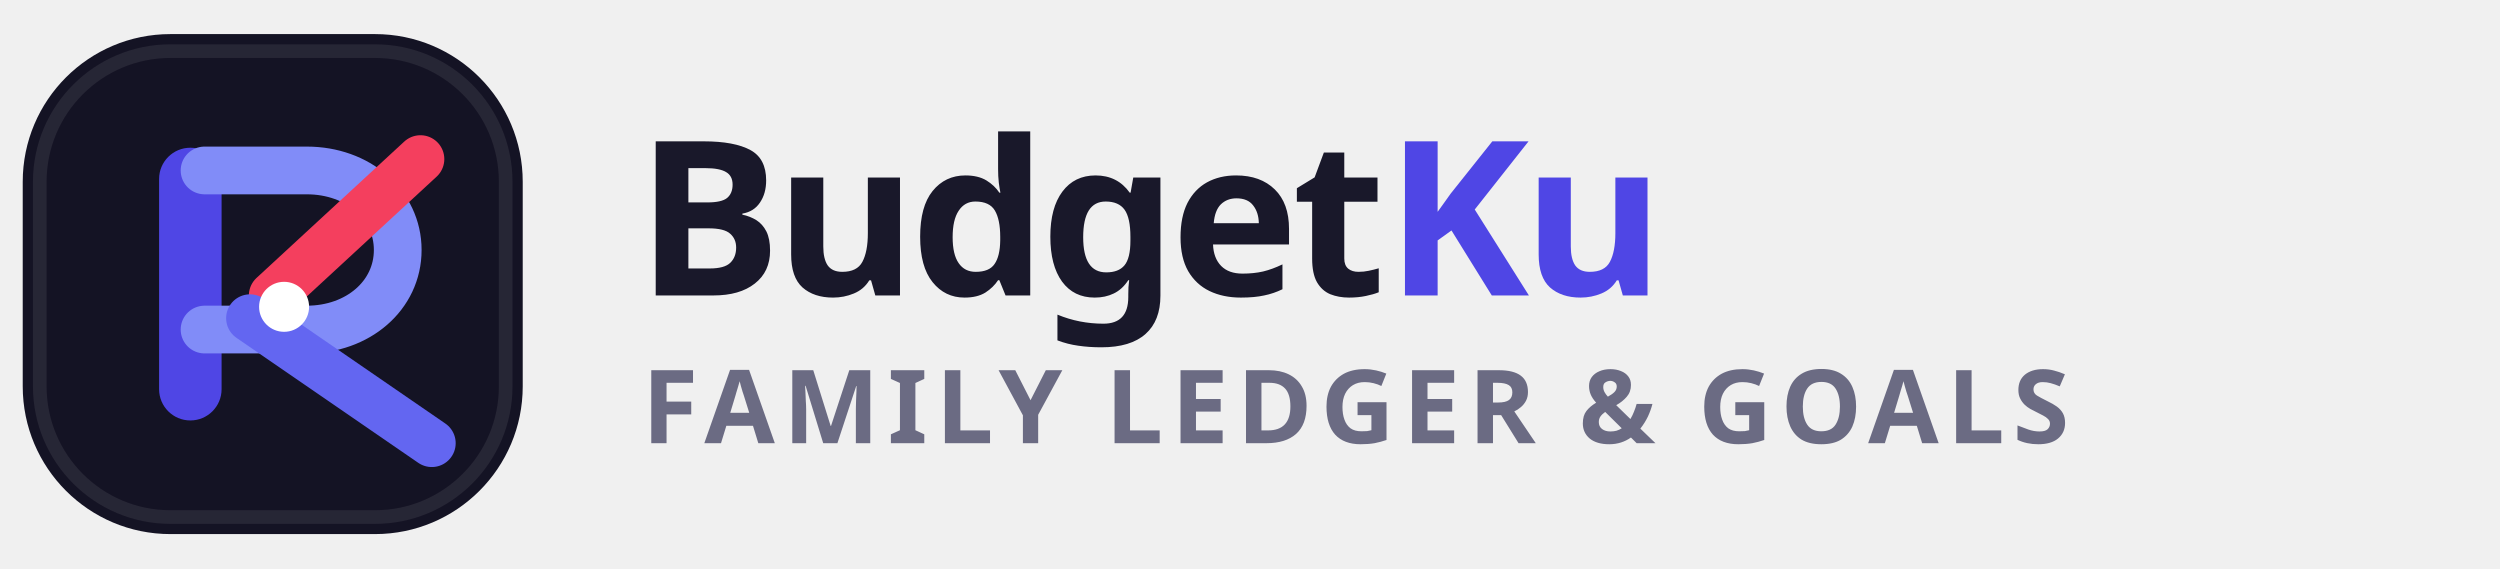
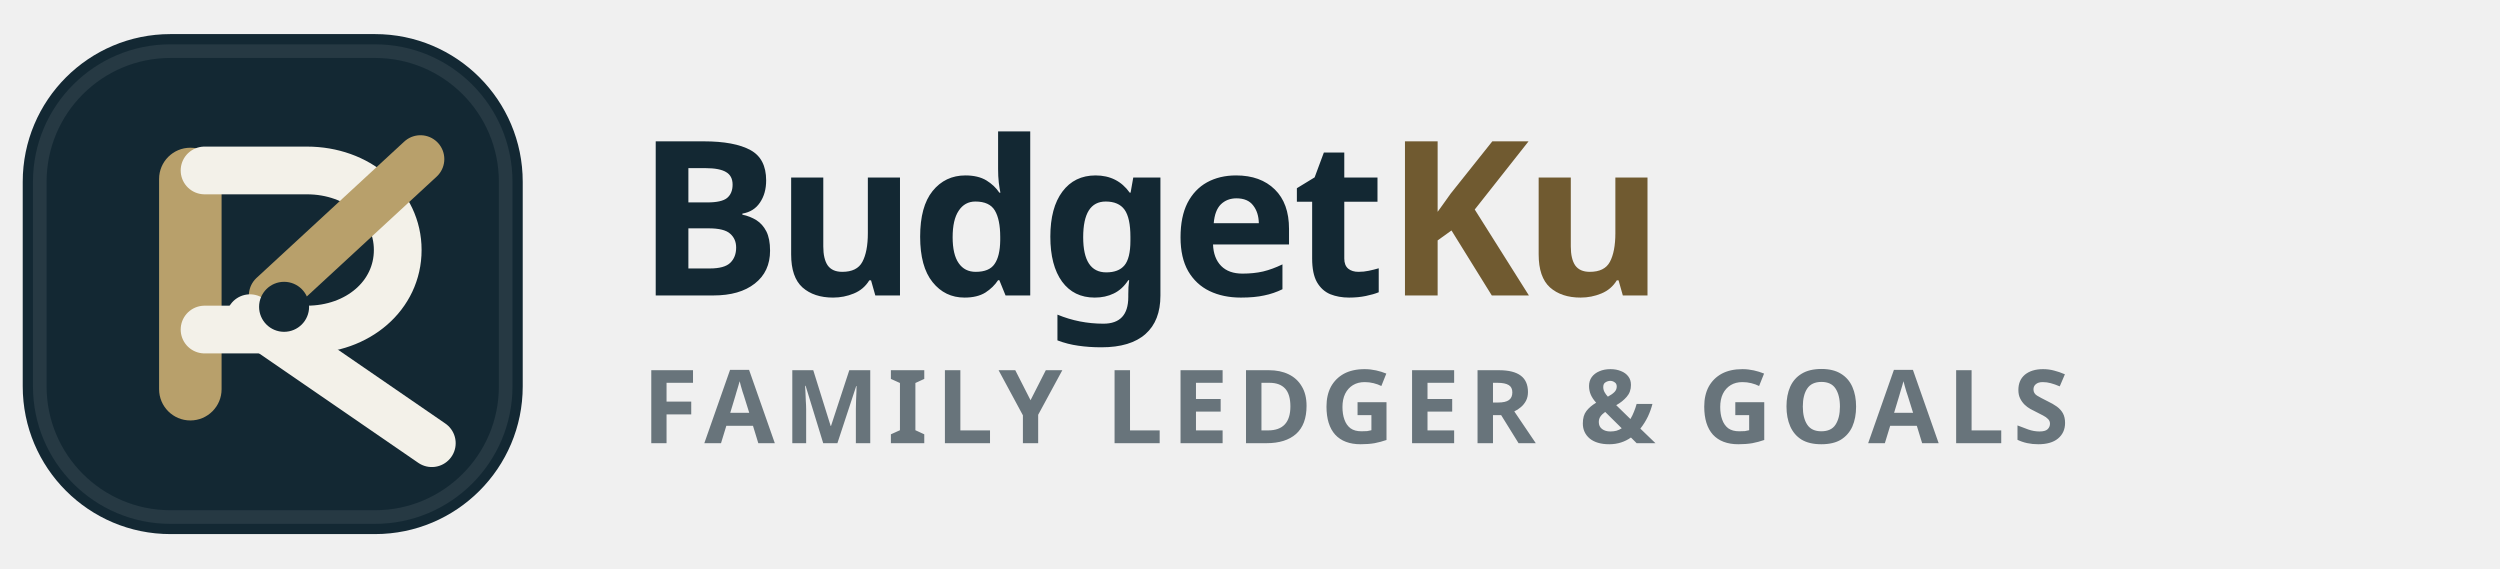
<svg xmlns="http://www.w3.org/2000/svg" viewBox="0 0 220 50" fill="none">
-   <rect x="2" y="3" width="44" height="44" rx="13" fill="#141324" />
+   <rect x="2" y="3" width="44" height="44" rx="13" fill="#132833" />
  <rect x="3.5" y="4.5" width="41" height="41" rx="11.5" stroke="#ffffff" stroke-opacity="0.08" stroke-width="1.2" />
-   <rect x="14" y="13" width="5.5" height="24" rx="2.75" fill="#4f46e5" />
-   <path d="M18 15H27C31.5 15 35 18 35 22C35 26 31.5 29 27 29H18" stroke="#818cf8" stroke-width="4.2" stroke-linecap="round" />
-   <path d="M24 26L37 14" stroke="#f43f5e" stroke-width="4.2" stroke-linecap="round" />
-   <path d="M22 28L38 39" stroke="#6366f1" stroke-width="4.2" stroke-linecap="round" />
-   <circle cx="25" cy="27" r="2.2" fill="#ffffff" />
-   <text x="56" y="26" fill="#19182a" font-family="'Plus Jakarta Sans', system-ui, sans-serif" font-size="19" font-weight="800" letter-spacing="-0.03em">Budget<tspan fill="#4f46e5">Ku</tspan>
+   <rect x="14" y="13" width="5.5" height="24" rx="2.75" fill="#b8a06b" />
+   <path d="M18 15H27C31.5 15 35 18 35 22C35 26 31.5 29 27 29H18" stroke="#f3f1e9" stroke-width="4.2" stroke-linecap="round" />
+   <path d="M24 26L37 14" stroke="#b8a06b" stroke-width="4.2" stroke-linecap="round" />
+   <path d="M22 28L38 39" stroke="#f3f1e9" stroke-width="4.2" stroke-linecap="round" />
+   <circle cx="25" cy="27" r="2.2" fill="#132833" />
+   <text x="56" y="26" fill="#132833" font-family="'Plus Jakarta Sans', system-ui, sans-serif" font-size="19" font-weight="800" letter-spacing="-0.03em">Budget<tspan fill="#705a30">Ku</tspan>
  </text>
-   <text x="56.5" y="39" fill="#6b6b83" font-family="'Plus Jakarta Sans', system-ui, sans-serif" font-size="9" font-weight="700" letter-spacing="0.08em">FAMILY LEDGER &amp; GOALS</text>
+   <text x="56.5" y="39" fill="#68747b" font-family="'Plus Jakarta Sans', system-ui, sans-serif" font-size="9" font-weight="700" letter-spacing="0.08em">FAMILY LEDGER &amp; GOALS</text>
</svg>
